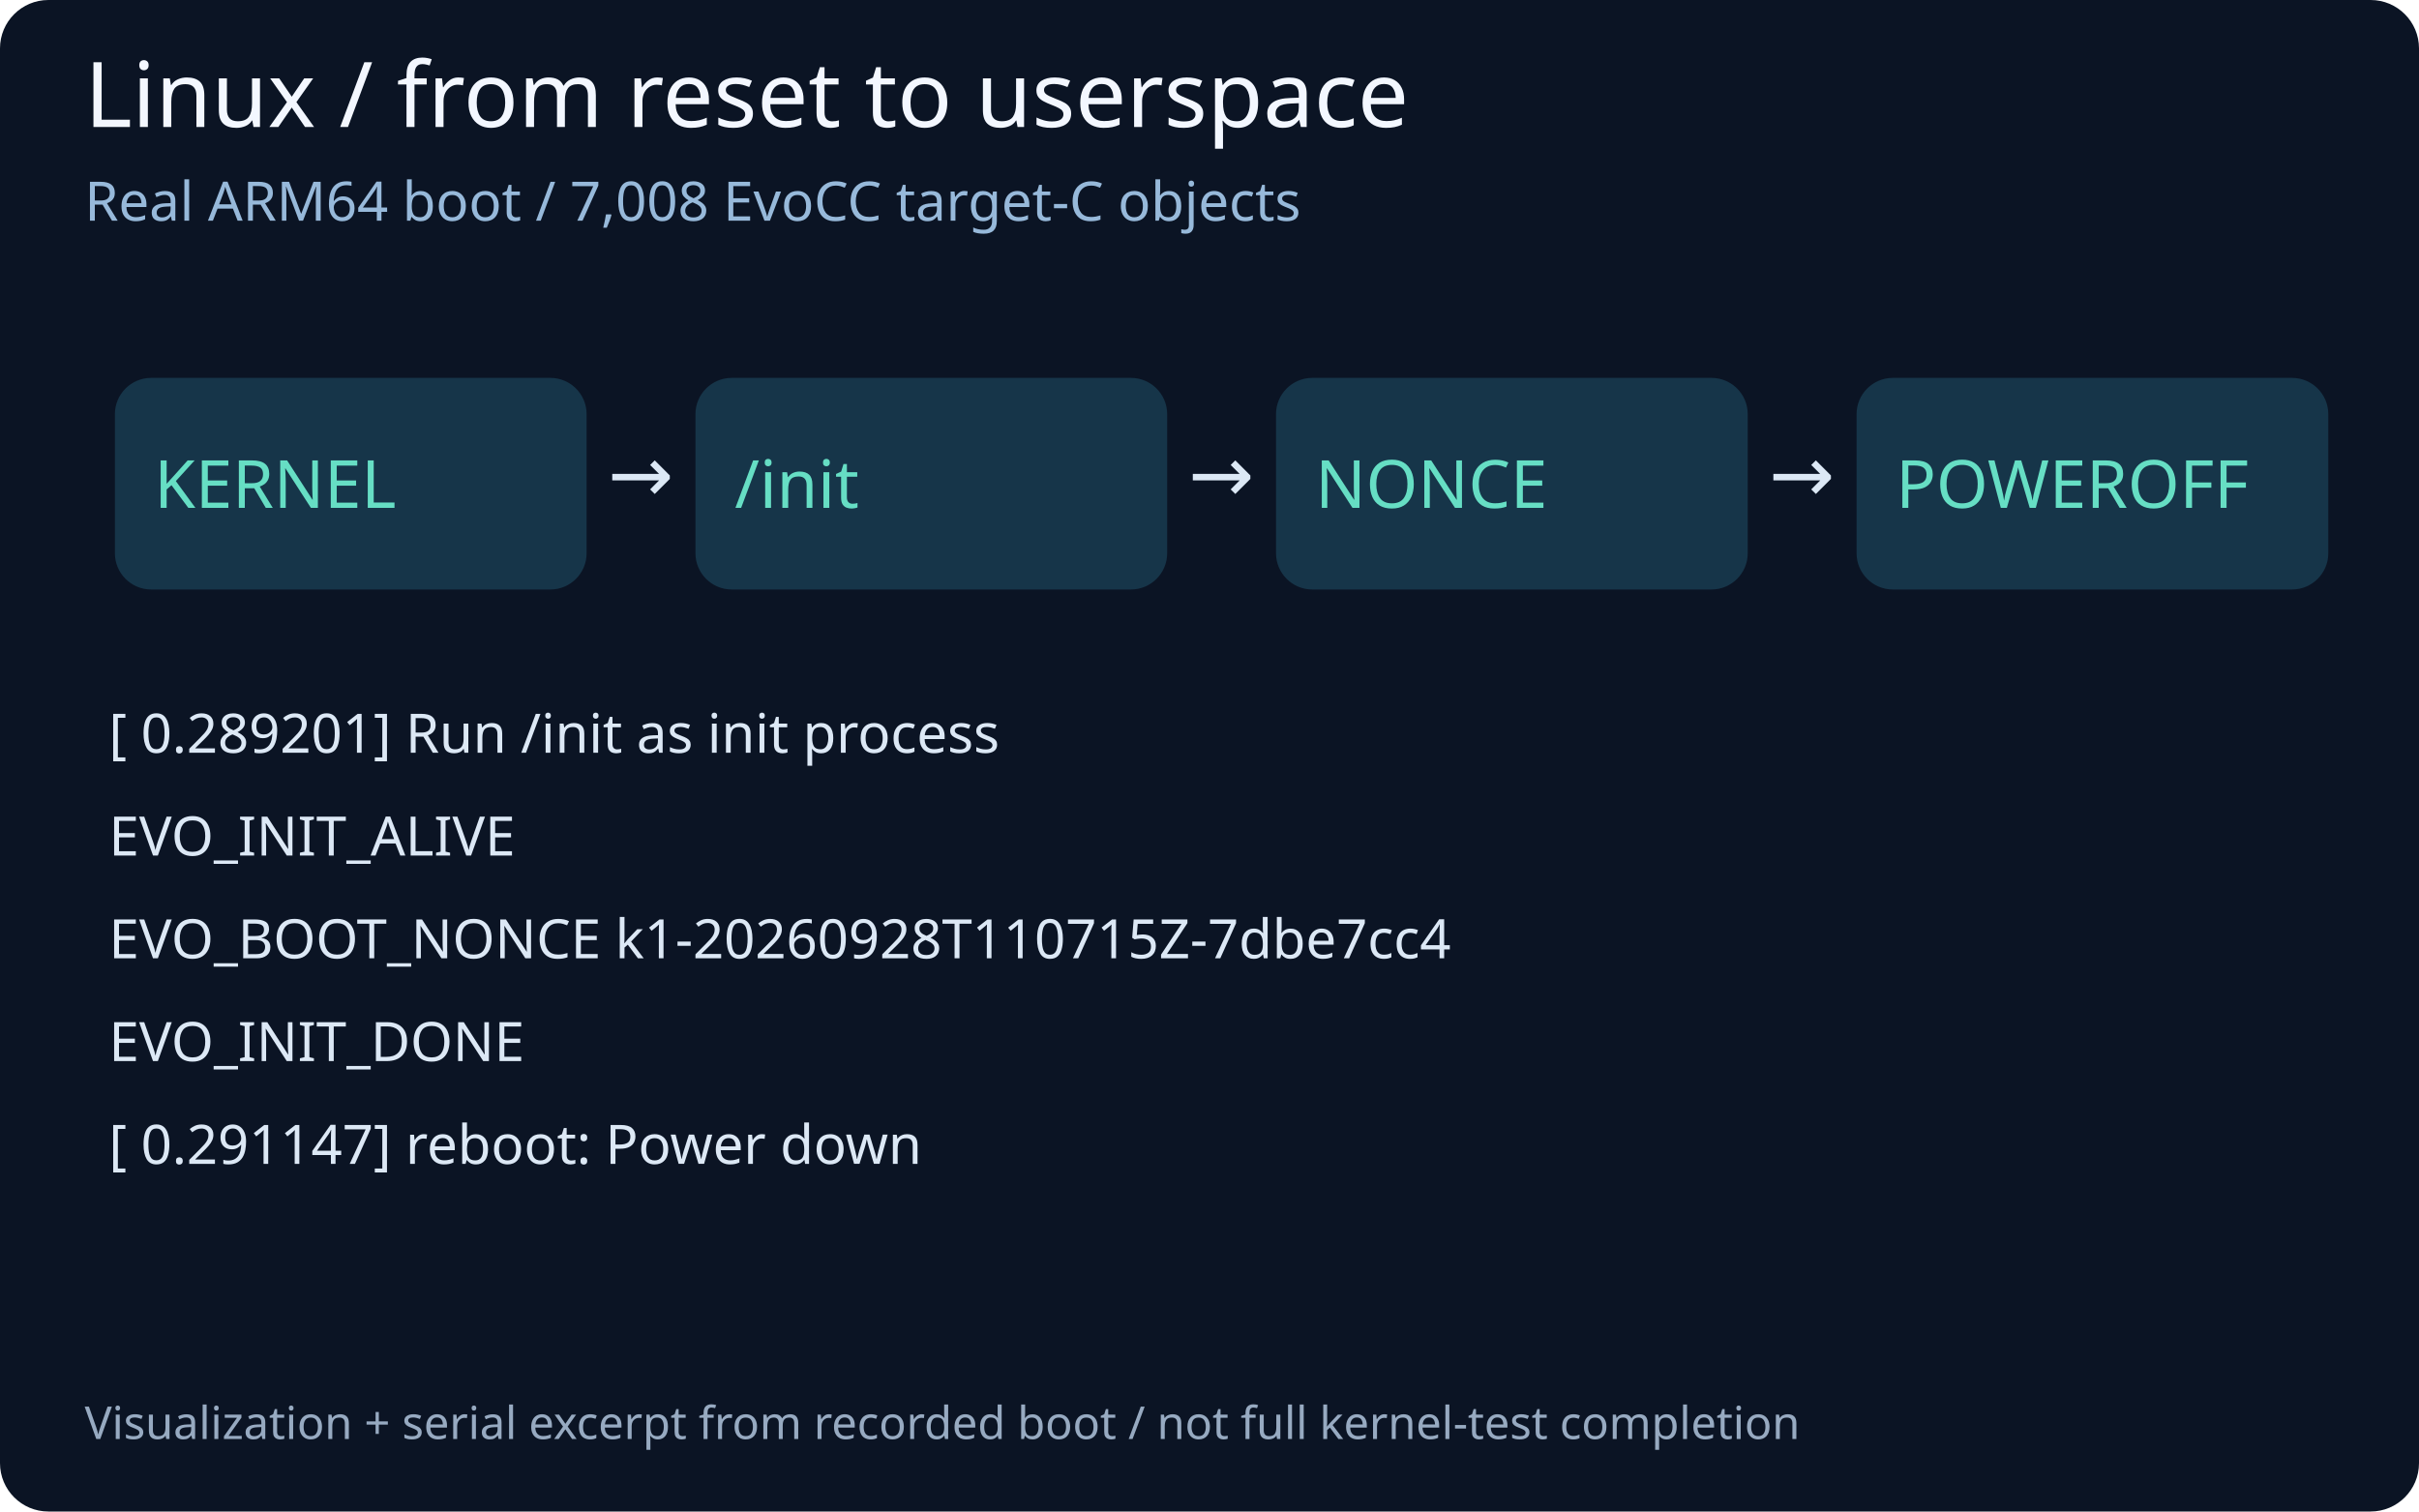
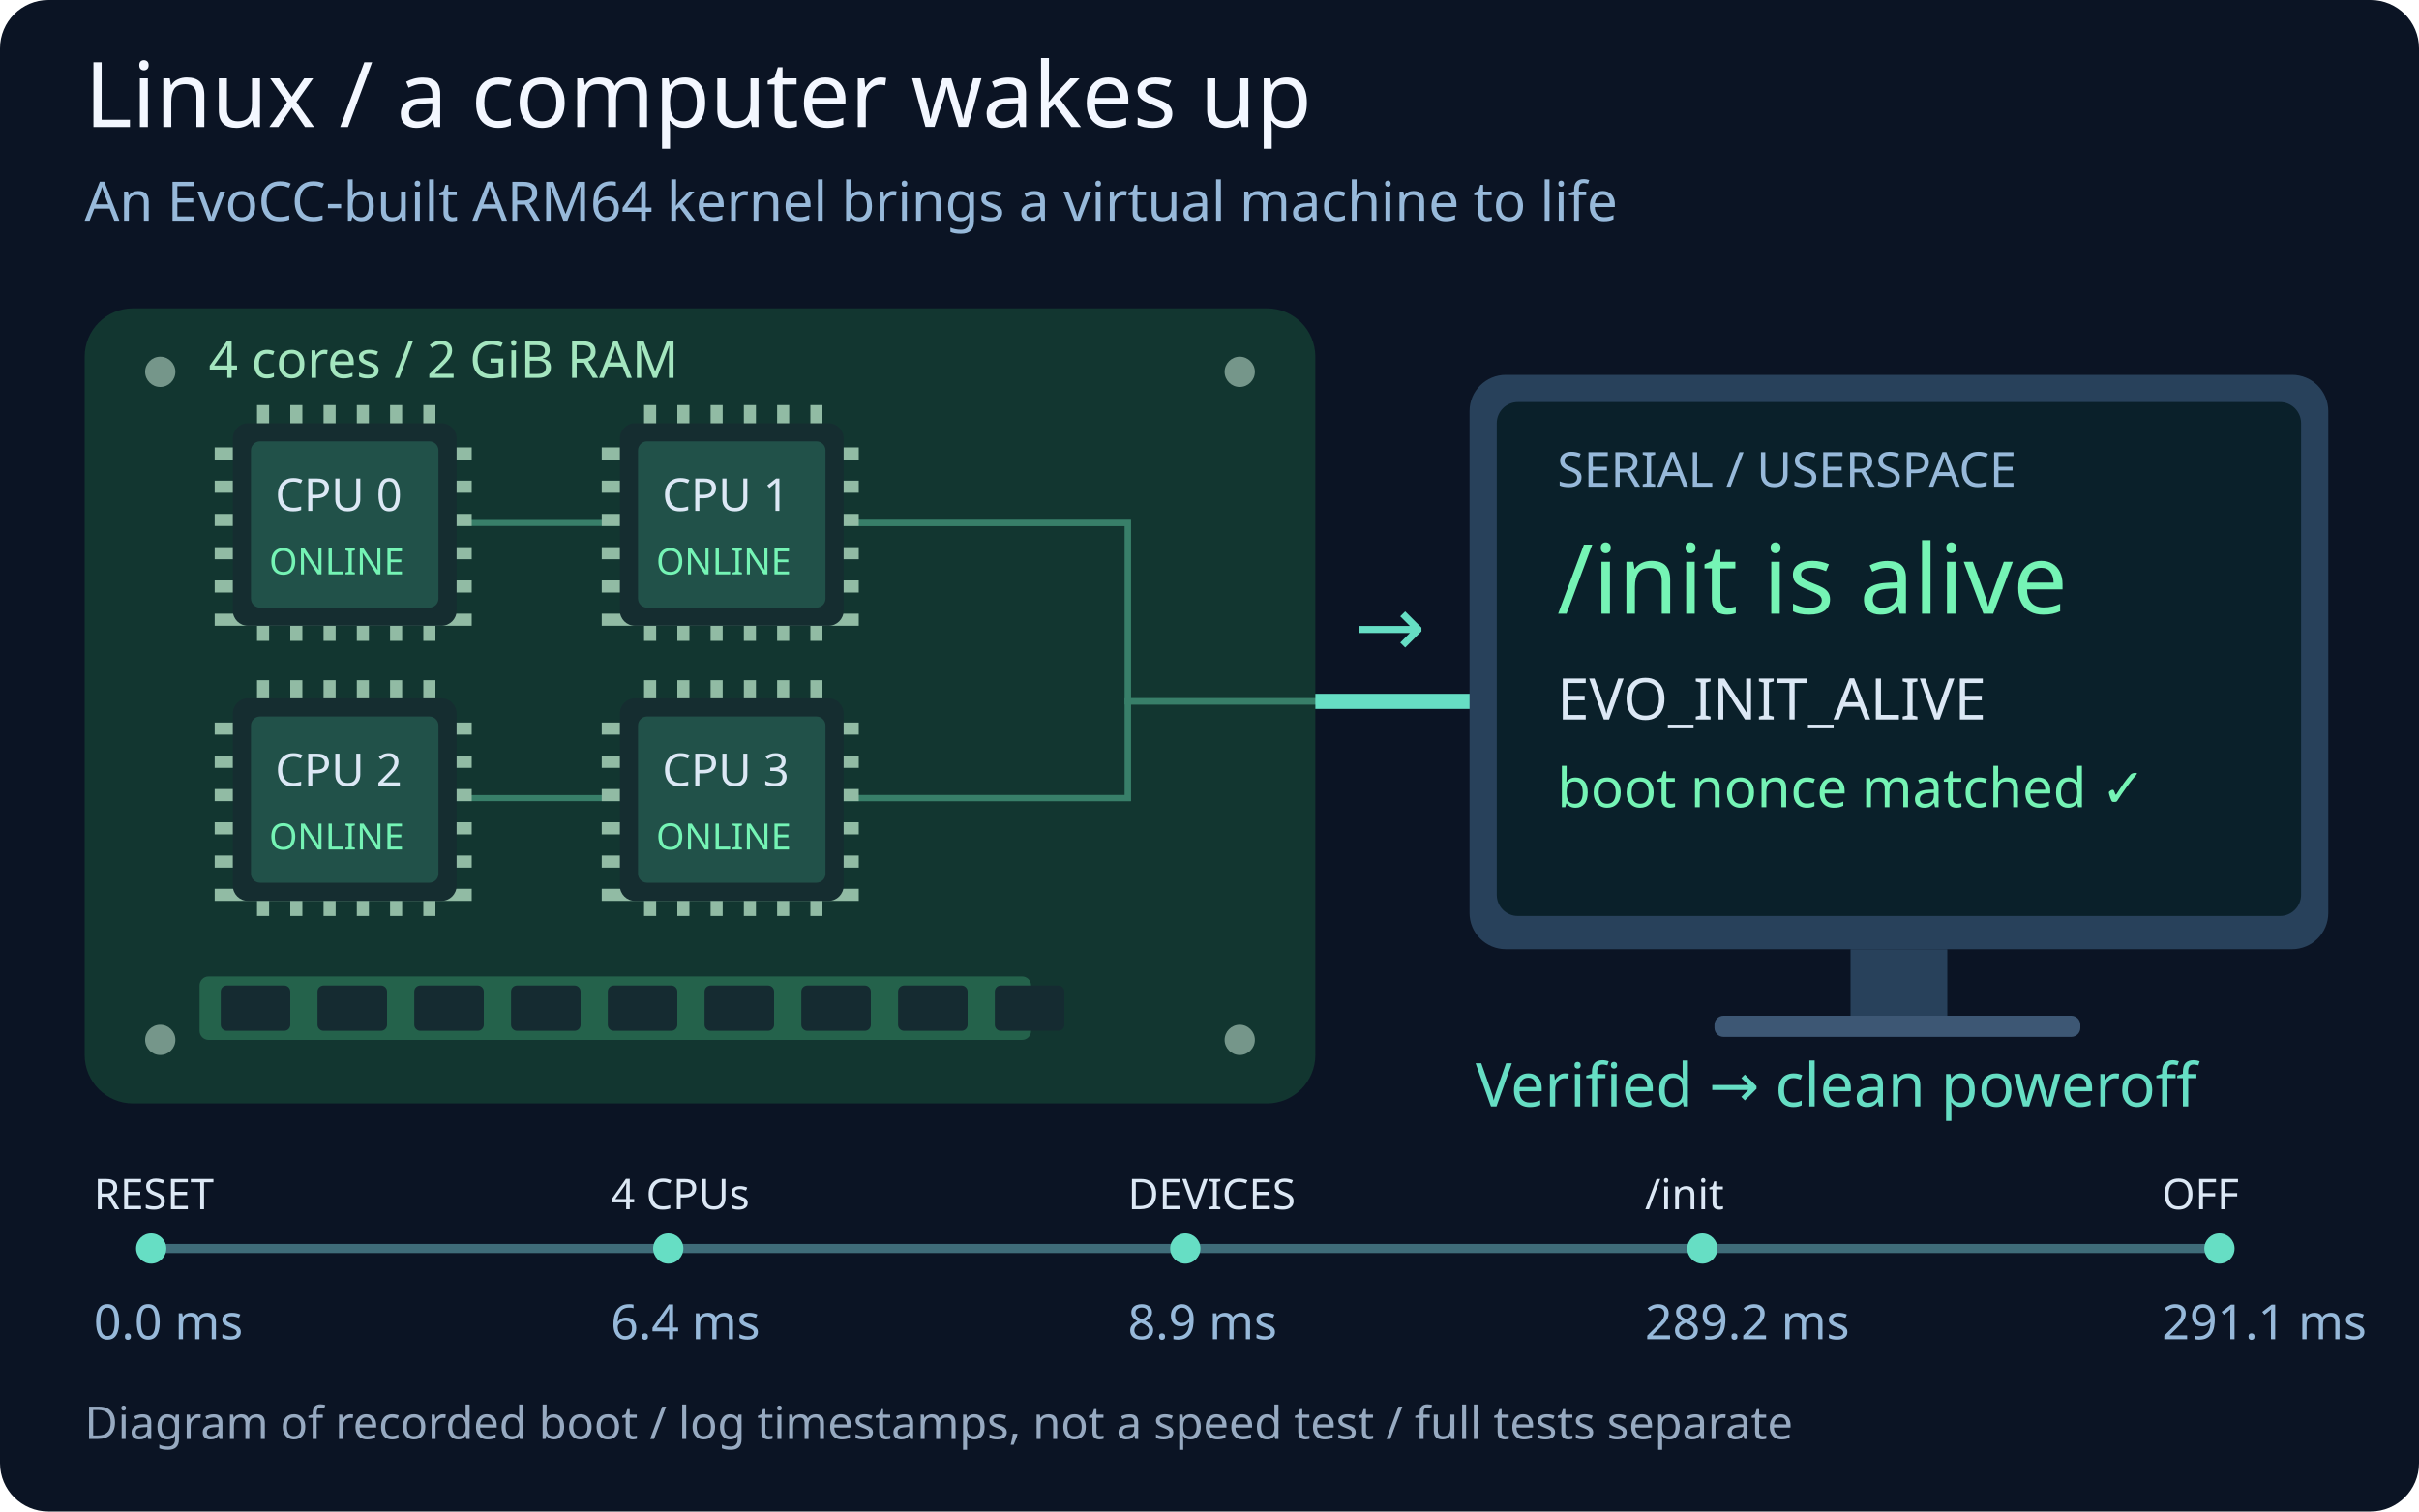
<svg xmlns="http://www.w3.org/2000/svg" width="800" height="500" viewBox="0 0 800 500">
  <rect width="800" height="500" rx="16" fill="#0b1424" />
-   <text x="28" y="42" font-family="sans-serif" font-size="30" fill="#f3f7ff">Linux / from reset to userspace</text>
-   <text x="28" y="73" font-family="sans-serif" font-size="18" fill="#97b9da">Real ARM64 boot / 7,008 EvoCC target-C objects</text>
-   <text x="28" y="476" font-family="sans-serif" font-size="15" fill="#97aac1">Visualization + serial excerpt from recorded boot / not full kernel-test completion</text>
-   <rect x="38" y="125" width="156" height="70" rx="12" fill="#163549" />
-   <text x="51" y="168" font-family="sans-serif" font-size="22" fill="#66dec4">KERNEL</text>
-   <text x="201" y="166" font-family="sans-serif" font-size="26" fill="#dce8f5">→</text>
-   <rect x="230" y="125" width="156" height="70" rx="12" fill="#163549" />
-   <text x="243" y="168" font-family="sans-serif" font-size="22" fill="#66dec4">/init</text>
-   <text x="393" y="166" font-family="sans-serif" font-size="26" fill="#dce8f5">→</text>
-   <rect x="422" y="125" width="156" height="70" rx="12" fill="#163549" />
-   <text x="435" y="168" font-family="sans-serif" font-size="22" fill="#66dec4">NONCE</text>
-   <text x="585" y="166" font-family="sans-serif" font-size="26" fill="#dce8f5">→</text>
-   <rect x="614" y="125" width="156" height="70" rx="12" fill="#163549" />
-   <text x="627" y="168" font-family="sans-serif" font-size="22" fill="#66dec4">POWEROFF</text>
-   <text x="36" y="249" font-family="sans-serif" font-size="18" fill="#dce8f5">[    0.289201] Run /init as init process</text>
-   <text x="36" y="283" font-family="sans-serif" font-size="18" fill="#dce8f5">EVO_INIT_ALIVE</text>
-   <text x="36" y="317" font-family="sans-serif" font-size="18" fill="#dce8f5">EVO_BOOT_NONCE k1-20260928T110715Z-7dbe7cc4</text>
-   <text x="36" y="351" font-family="sans-serif" font-size="18" fill="#dce8f5">EVO_INIT_DONE</text>
-   <text x="36" y="385" font-family="sans-serif" font-size="18" fill="#dce8f5">[    0.291147] reboot: Power down</text>
+   <text x="28" y="42" font-family="sans-serif" font-size="30" fill="#f3f7ff">Linux / a computer wakes up</text>
+   <text x="28" y="73" font-family="sans-serif" font-size="18" fill="#97b9da">An EvoCC-built ARM64 kernel brings a virtual machine to life</text>
+   <text x="28" y="476" font-family="sans-serif" font-size="15" fill="#97aac1">Diagram of recorded boot / log timestamps, not a speed test / full tests separate</text>
+   <rect x="28" y="102" width="407" height="263" rx="16" fill="#123630" />
+   <circle cx="53" cy="123" r="5" fill="#75968a" />
+   <circle cx="53" cy="344" r="5" fill="#75968a" />
+   <circle cx="410" cy="123" r="5" fill="#75968a" />
+   <circle cx="410" cy="344" r="5" fill="#75968a" />
+   <polyline points="113.00,173.00 373.00,173.00 373.00,232.00 488.00,232.00" fill="none" stroke="#387f69" stroke-width="2" />
+   <rect x="85" y="134" width="4" height="78" rx="0" fill="#91bba4" />
+   <rect x="71" y="148" width="85" height="4" rx="0" fill="#91bba4" />
+   <rect x="96" y="134" width="4" height="78" rx="0" fill="#91bba4" />
+   <rect x="71" y="159" width="85" height="4" rx="0" fill="#91bba4" />
+   <rect x="107" y="134" width="4" height="78" rx="0" fill="#91bba4" />
+   <rect x="71" y="170" width="85" height="4" rx="0" fill="#91bba4" />
+   <rect x="118" y="134" width="4" height="78" rx="0" fill="#91bba4" />
+   <rect x="71" y="181" width="85" height="4" rx="0" fill="#91bba4" />
+   <rect x="129" y="134" width="4" height="78" rx="0" fill="#91bba4" />
+   <rect x="71" y="192" width="85" height="4" rx="0" fill="#91bba4" />
+   <rect x="140" y="134" width="4" height="78" rx="0" fill="#91bba4" />
+   <rect x="71" y="203" width="85" height="4" rx="0" fill="#91bba4" />
+   <rect x="77" y="140" width="74" height="67" rx="5" fill="#152d30" />
+   <rect x="83" y="146" width="62" height="55" rx="3" fill="#215149" />
+   <text x="91" y="169" font-family="sans-serif" font-size="15" fill="#dce8f5">CPU 0</text>
+   <text x="89" y="190" font-family="sans-serif" font-size="12" fill="#75f4b5">ONLINE</text>
+   <polyline points="241.00,173.00 373.00,173.00 373.00,232.00 488.00,232.00" fill="none" stroke="#387f69" stroke-width="2" />
+   <rect x="213" y="134" width="4" height="78" rx="0" fill="#91bba4" />
+   <rect x="199" y="148" width="85" height="4" rx="0" fill="#91bba4" />
+   <rect x="224" y="134" width="4" height="78" rx="0" fill="#91bba4" />
+   <rect x="199" y="159" width="85" height="4" rx="0" fill="#91bba4" />
+   <rect x="235" y="134" width="4" height="78" rx="0" fill="#91bba4" />
+   <rect x="199" y="170" width="85" height="4" rx="0" fill="#91bba4" />
+   <rect x="246" y="134" width="4" height="78" rx="0" fill="#91bba4" />
+   <rect x="199" y="181" width="85" height="4" rx="0" fill="#91bba4" />
+   <rect x="257" y="134" width="4" height="78" rx="0" fill="#91bba4" />
+   <rect x="199" y="192" width="85" height="4" rx="0" fill="#91bba4" />
+   <rect x="268" y="134" width="4" height="78" rx="0" fill="#91bba4" />
+   <rect x="199" y="203" width="85" height="4" rx="0" fill="#91bba4" />
+   <rect x="205" y="140" width="74" height="67" rx="5" fill="#152d30" />
+   <rect x="211" y="146" width="62" height="55" rx="3" fill="#215149" />
+   <text x="219" y="169" font-family="sans-serif" font-size="15" fill="#dce8f5">CPU 1</text>
+   <text x="217" y="190" font-family="sans-serif" font-size="12" fill="#75f4b5">ONLINE</text>
+   <polyline points="113.00,264.00 373.00,264.00 373.00,232.00 488.00,232.00" fill="none" stroke="#387f69" stroke-width="2" />
+   <rect x="85" y="225" width="4" height="78" rx="0" fill="#91bba4" />
+   <rect x="71" y="239" width="85" height="4" rx="0" fill="#91bba4" />
+   <rect x="96" y="225" width="4" height="78" rx="0" fill="#91bba4" />
+   <rect x="71" y="250" width="85" height="4" rx="0" fill="#91bba4" />
+   <rect x="107" y="225" width="4" height="78" rx="0" fill="#91bba4" />
+   <rect x="71" y="261" width="85" height="4" rx="0" fill="#91bba4" />
+   <rect x="118" y="225" width="4" height="78" rx="0" fill="#91bba4" />
+   <rect x="71" y="272" width="85" height="4" rx="0" fill="#91bba4" />
+   <rect x="129" y="225" width="4" height="78" rx="0" fill="#91bba4" />
+   <rect x="71" y="283" width="85" height="4" rx="0" fill="#91bba4" />
+   <rect x="140" y="225" width="4" height="78" rx="0" fill="#91bba4" />
+   <rect x="71" y="294" width="85" height="4" rx="0" fill="#91bba4" />
+   <rect x="77" y="231" width="74" height="67" rx="5" fill="#152d30" />
+   <rect x="83" y="237" width="62" height="55" rx="3" fill="#215149" />
+   <text x="91" y="260" font-family="sans-serif" font-size="15" fill="#dce8f5">CPU 2</text>
+   <text x="89" y="281" font-family="sans-serif" font-size="12" fill="#75f4b5">ONLINE</text>
+   <polyline points="241.00,264.00 373.00,264.00 373.00,232.00 488.00,232.00" fill="none" stroke="#387f69" stroke-width="2" />
+   <rect x="213" y="225" width="4" height="78" rx="0" fill="#91bba4" />
+   <rect x="199" y="239" width="85" height="4" rx="0" fill="#91bba4" />
+   <rect x="224" y="225" width="4" height="78" rx="0" fill="#91bba4" />
+   <rect x="199" y="250" width="85" height="4" rx="0" fill="#91bba4" />
+   <rect x="235" y="225" width="4" height="78" rx="0" fill="#91bba4" />
+   <rect x="199" y="261" width="85" height="4" rx="0" fill="#91bba4" />
+   <rect x="246" y="225" width="4" height="78" rx="0" fill="#91bba4" />
+   <rect x="199" y="272" width="85" height="4" rx="0" fill="#91bba4" />
+   <rect x="257" y="225" width="4" height="78" rx="0" fill="#91bba4" />
+   <rect x="199" y="283" width="85" height="4" rx="0" fill="#91bba4" />
+   <rect x="268" y="225" width="4" height="78" rx="0" fill="#91bba4" />
+   <rect x="199" y="294" width="85" height="4" rx="0" fill="#91bba4" />
+   <rect x="205" y="231" width="74" height="67" rx="5" fill="#152d30" />
+   <rect x="211" y="237" width="62" height="55" rx="3" fill="#215149" />
+   <text x="219" y="260" font-family="sans-serif" font-size="15" fill="#dce8f5">CPU 3</text>
+   <text x="217" y="281" font-family="sans-serif" font-size="12" fill="#75f4b5">ONLINE</text>
+   <rect x="66" y="323" width="275" height="21" rx="3" fill="#24624b" />
+   <rect x="73" y="326" width="23" height="15" rx="2" fill="#152b31" />
+   <rect x="105" y="326" width="23" height="15" rx="2" fill="#152b31" />
+   <rect x="137" y="326" width="23" height="15" rx="2" fill="#152b31" />
+   <rect x="169" y="326" width="23" height="15" rx="2" fill="#152b31" />
+   <rect x="201" y="326" width="23" height="15" rx="2" fill="#152b31" />
+   <rect x="233" y="326" width="23" height="15" rx="2" fill="#152b31" />
+   <rect x="265" y="326" width="23" height="15" rx="2" fill="#152b31" />
+   <rect x="297" y="326" width="23" height="15" rx="2" fill="#152b31" />
+   <rect x="329" y="326" width="23" height="15" rx="2" fill="#152b31" />
+   <text x="69" y="125" font-family="sans-serif" font-size="17" fill="#a4e6bf">4 cores / 2 GiB RAM</text>
+   <polyline points="435.00,232.00 487.00,232.00" fill="none" stroke="#66dec4" stroke-width="5" />
+   <text x="448" y="217" font-family="sans-serif" font-size="28" fill="#66dec4">→</text>
+   <rect x="486" y="124" width="284" height="190" rx="12" fill="#28415b" />
+   <rect x="495" y="133" width="266" height="170" rx="7" fill="#0a202a" />
+   <text x="515" y="161" font-family="sans-serif" font-size="16" fill="#97b9da">SERIAL / USERSPACE</text>
+   <text x="515" y="203" font-family="sans-serif" font-size="32" fill="#75f4b5">/init is alive</text>
+   <text x="515" y="238" font-family="sans-serif" font-size="19" fill="#dce8f5">EVO_INIT_ALIVE</text>
+   <text x="515" y="267" font-family="sans-serif" font-size="18" fill="#75f4b5">boot nonce matched ✓</text>
+   <rect x="612" y="314" width="32" height="22" rx="0" fill="#28415b" />
+   <rect x="567" y="336" width="121" height="7" rx="3" fill="#3d5774" />
+   <text x="488" y="366" font-family="sans-serif" font-size="20" fill="#66dec4">Verified → clean poweroff</text>
+   <polyline points="50.00,413.00 735.00,413.00" fill="none" stroke="#3f6c79" stroke-width="3" />
+   <circle cx="50" cy="413" r="5" fill="#66dec4" />
+   <text x="31" y="400" font-family="sans-serif" font-size="14" fill="#dce8f5">RESET</text>
+   <text x="31" y="443" font-family="sans-serif" font-size="16" fill="#97b9da">0.0 ms</text>
+   <circle cx="221" cy="413" r="5" fill="#66dec4" />
+   <text x="202" y="400" font-family="sans-serif" font-size="14" fill="#dce8f5">4 CPUs</text>
+   <text x="202" y="443" font-family="sans-serif" font-size="16" fill="#97b9da">6.4 ms</text>
+   <circle cx="392" cy="413" r="5" fill="#66dec4" />
+   <text x="373" y="400" font-family="sans-serif" font-size="14" fill="#dce8f5">DEVICES</text>
+   <text x="373" y="443" font-family="sans-serif" font-size="16" fill="#97b9da">8.9 ms</text>
+   <circle cx="563" cy="413" r="5" fill="#66dec4" />
+   <text x="544" y="400" font-family="sans-serif" font-size="14" fill="#dce8f5">/init</text>
+   <text x="544" y="443" font-family="sans-serif" font-size="16" fill="#97b9da">289.2 ms</text>
+   <circle cx="734" cy="413" r="5" fill="#66dec4" />
+   <text x="715" y="400" font-family="sans-serif" font-size="14" fill="#dce8f5">OFF</text>
+   <text x="715" y="443" font-family="sans-serif" font-size="16" fill="#97b9da">291.1 ms</text>
</svg>
